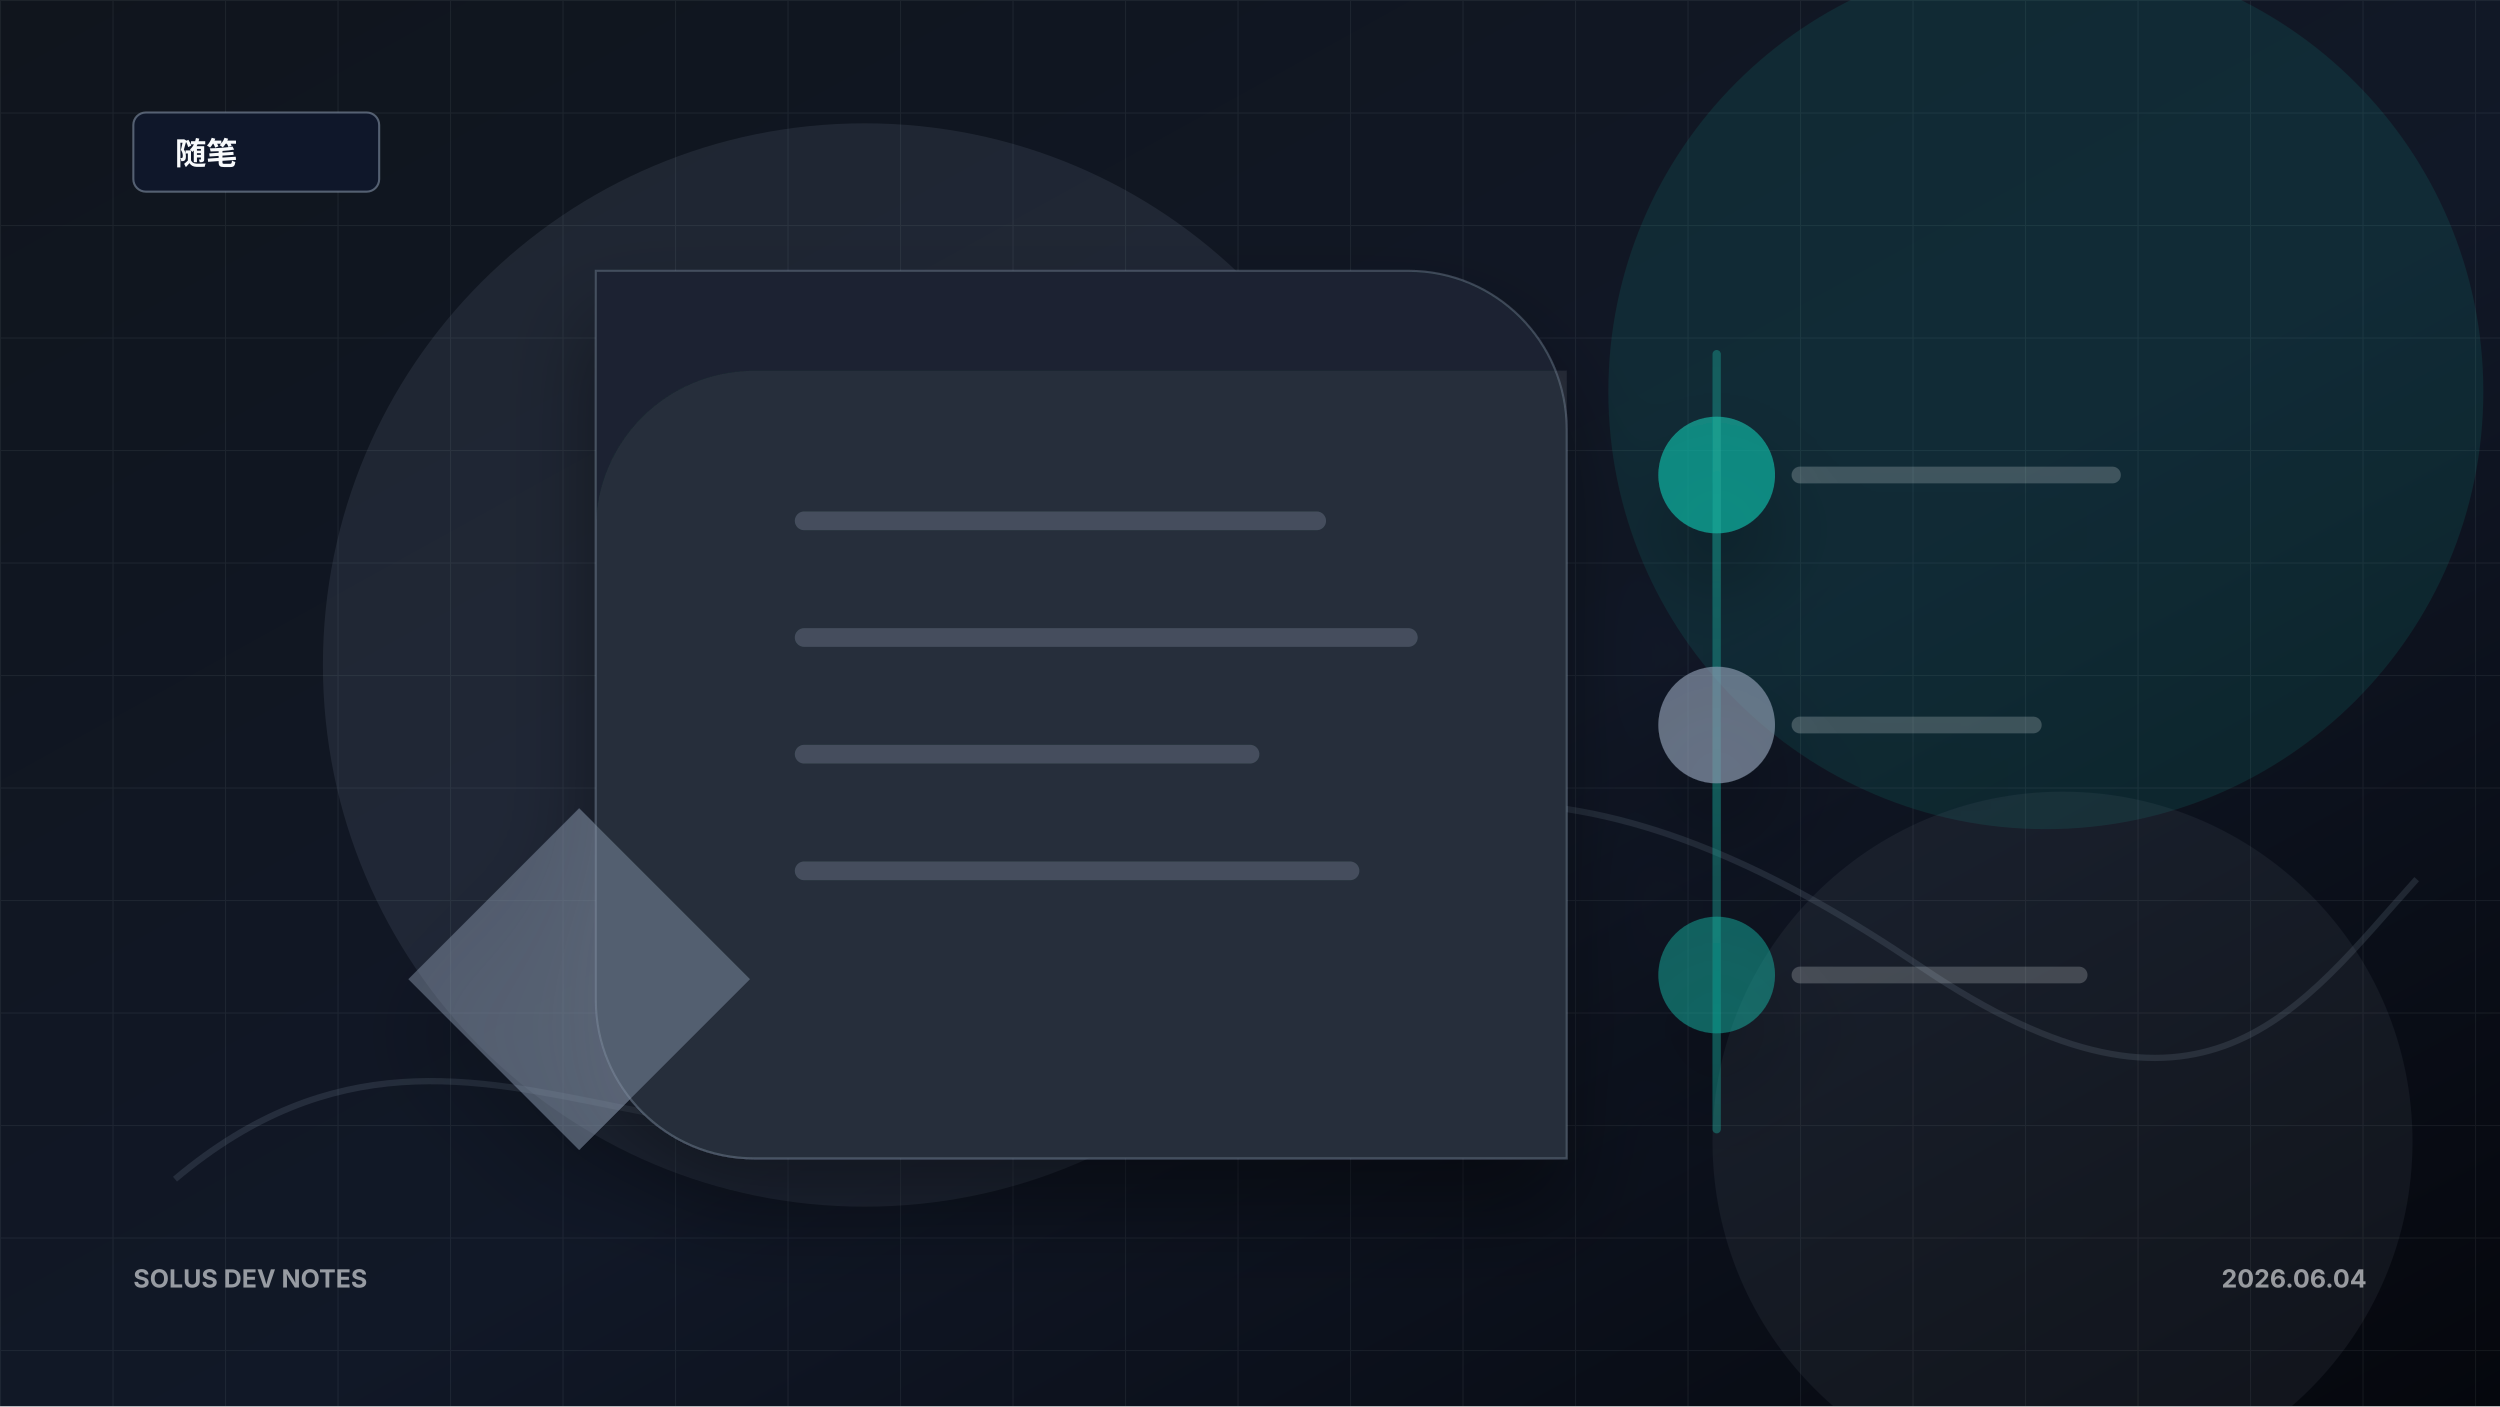
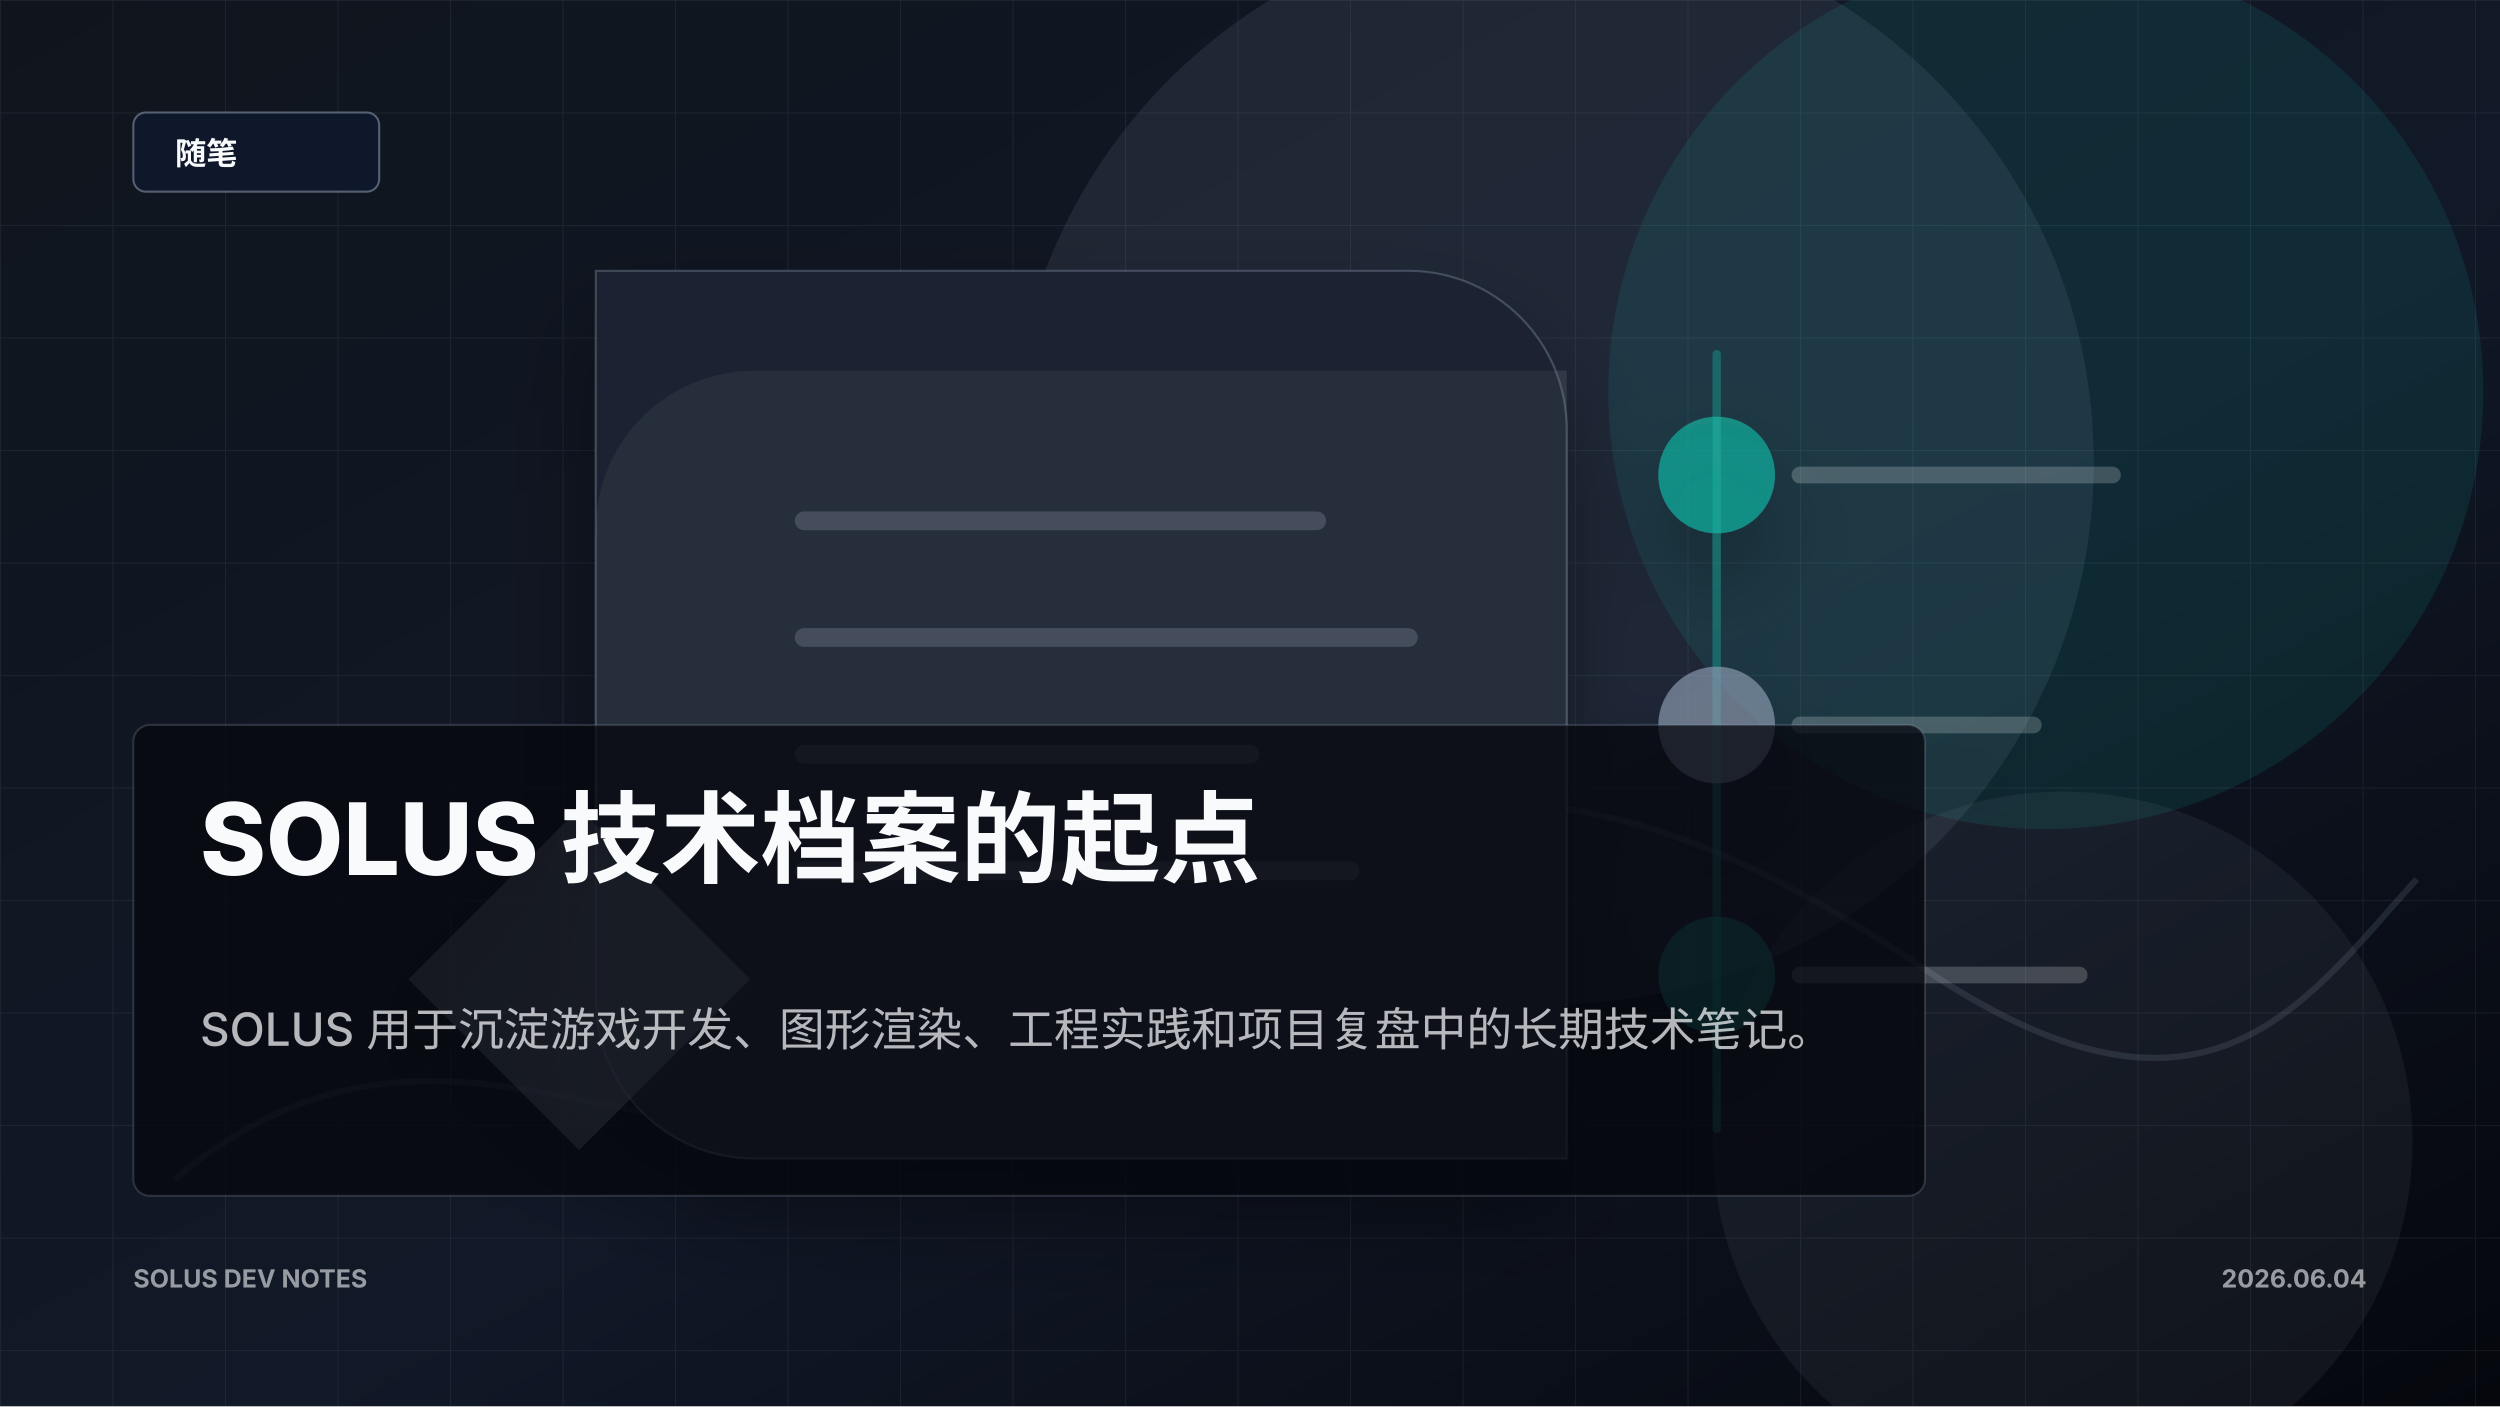
<svg xmlns="http://www.w3.org/2000/svg" viewBox="0 0 1200 675" role="img" aria-label="SOLUS 技术档案的起点">
  <defs>
    <linearGradient id="bg" x1="0" y1="0" x2="1" y2="1">
      <stop offset="0" stop-color="#10151d" />
      <stop offset=".56" stop-color="#111827" />
      <stop offset="1" stop-color="#05070d" />
    </linearGradient>
    <radialGradient id="sphere" cx=".34" cy=".25" r=".74">
      <stop offset="0" stop-color="#f8fafc" />
      <stop offset=".38" stop-color="#94a3b8" />
      <stop offset="1" stop-color="#14b8a6" />
    </radialGradient>
    <pattern id="grid" width="54" height="54" patternUnits="userSpaceOnUse">
      <path d="M54 0H0v54" fill="none" stroke="#f8fafc" stroke-opacity=".06" />
    </pattern>
    <filter id="shadow" x="-40%" y="-40%" width="180%" height="180%">
      <feDropShadow dx="0" dy="26" stdDeviation="22" flood-color="#000" flood-opacity=".42" />
    </filter>
  </defs>
  <rect width="1200" height="675" fill="url(#bg)" />
  <rect width="1200" height="675" fill="url(#grid)" />
-   <circle cx="415" cy="319.2" r="260" fill="#94a3b8" opacity=".12" />
+   <circle cx="745" cy="222" r="260" fill="#94a3b8" opacity=".12" />
  <circle cx="982" cy="188" r="210" fill="#14b8a6" opacity=".12" />
  <circle cx="990" cy="548" r="168" fill="#94a3b8" opacity=".08" />
  <path d="M84 566C236 438 354 628 506 484s280-112 416-20 182 20 238-42" fill="none" stroke="#94a3b8" stroke-opacity=".16" stroke-width="3" />
  <g filter="url(#shadow)">
    <path d="M286 130h390c42 0 76 34 76 76v350H362c-42 0-76-34-76-76z" fill="#1a2430" stroke="#94a3b8" stroke-opacity=".32" />
    <path d="M362 178h390v378H362c-42 0-76-34-76-76V254c0-42 34-76 76-76z" fill="#fff" opacity=".05" />
    <path d="M386 250h246M386 306h290M386 362h214M386 418h262" stroke="#94a3b8" stroke-width="9" stroke-linecap="round" opacity=".28" />
    <path d="M824 170v372" stroke="#14b8a6" stroke-width="4" stroke-linecap="round" opacity=".36" />
    <circle cx="824" cy="228" r="28" fill="#14b8a6" opacity=".66" />
    <circle cx="824" cy="348" r="28" fill="#94a3b8" opacity=".62" />
    <circle cx="824" cy="468" r="28" fill="#14b8a6" opacity=".46" />
    <path d="M864 228h150M864 348h112M864 468h134" stroke="#f8fafc" stroke-opacity=".2" stroke-width="8" stroke-linecap="round" />
    <path d="M196 470l82-82 82 82-82 82z" fill="#94a3b8" opacity=".42" />
  </g>
  <g>
+     <rect x="64" y="348" width="860" height="226" rx="8" fill="#05070d" opacity=".76" stroke="#94a3b8" stroke-opacity=".3" />
+     <text fill="#f8fafc" font-size="48" font-weight="800" font-family="Inter, Microsoft YaHei, Arial" letter-spacing="0">
+       <tspan x="96" y="420">SOLUS 技术档案的起点</tspan>
+     </text>
+     <text fill="#f8fafc" font-size="22" font-weight="500" opacity=".72" font-family="Inter, Microsoft YaHei, Arial" letter-spacing="0">
+       <tspan x="96" y="502">SOLUS 用于沉淀游戏开发、图形渲染、工程实践和项目复盘中的长期技术笔记。</tspan>
+     </text>
+   </g>
+   <g>
    <rect x="64" y="54" width="118" height="38" rx="6" fill="#0f172a" stroke="#94a3b8" stroke-opacity=".52" />
    <text x="84" y="79" fill="#f8fafc" font-size="15" font-weight="700" font-family="Inter, Microsoft YaHei, Arial">随笔</text>
    <text x="64" y="618" fill="#f8fafc" font-size="12" font-weight="700" opacity=".58" font-family="Inter, Arial">SOLUS DEV NOTES</text>
    <text x="1136" y="618" text-anchor="end" fill="#f8fafc" font-size="12" font-weight="700" opacity=".58" font-family="Inter, Arial">2026.06.04</text>
  </g>
</svg>
